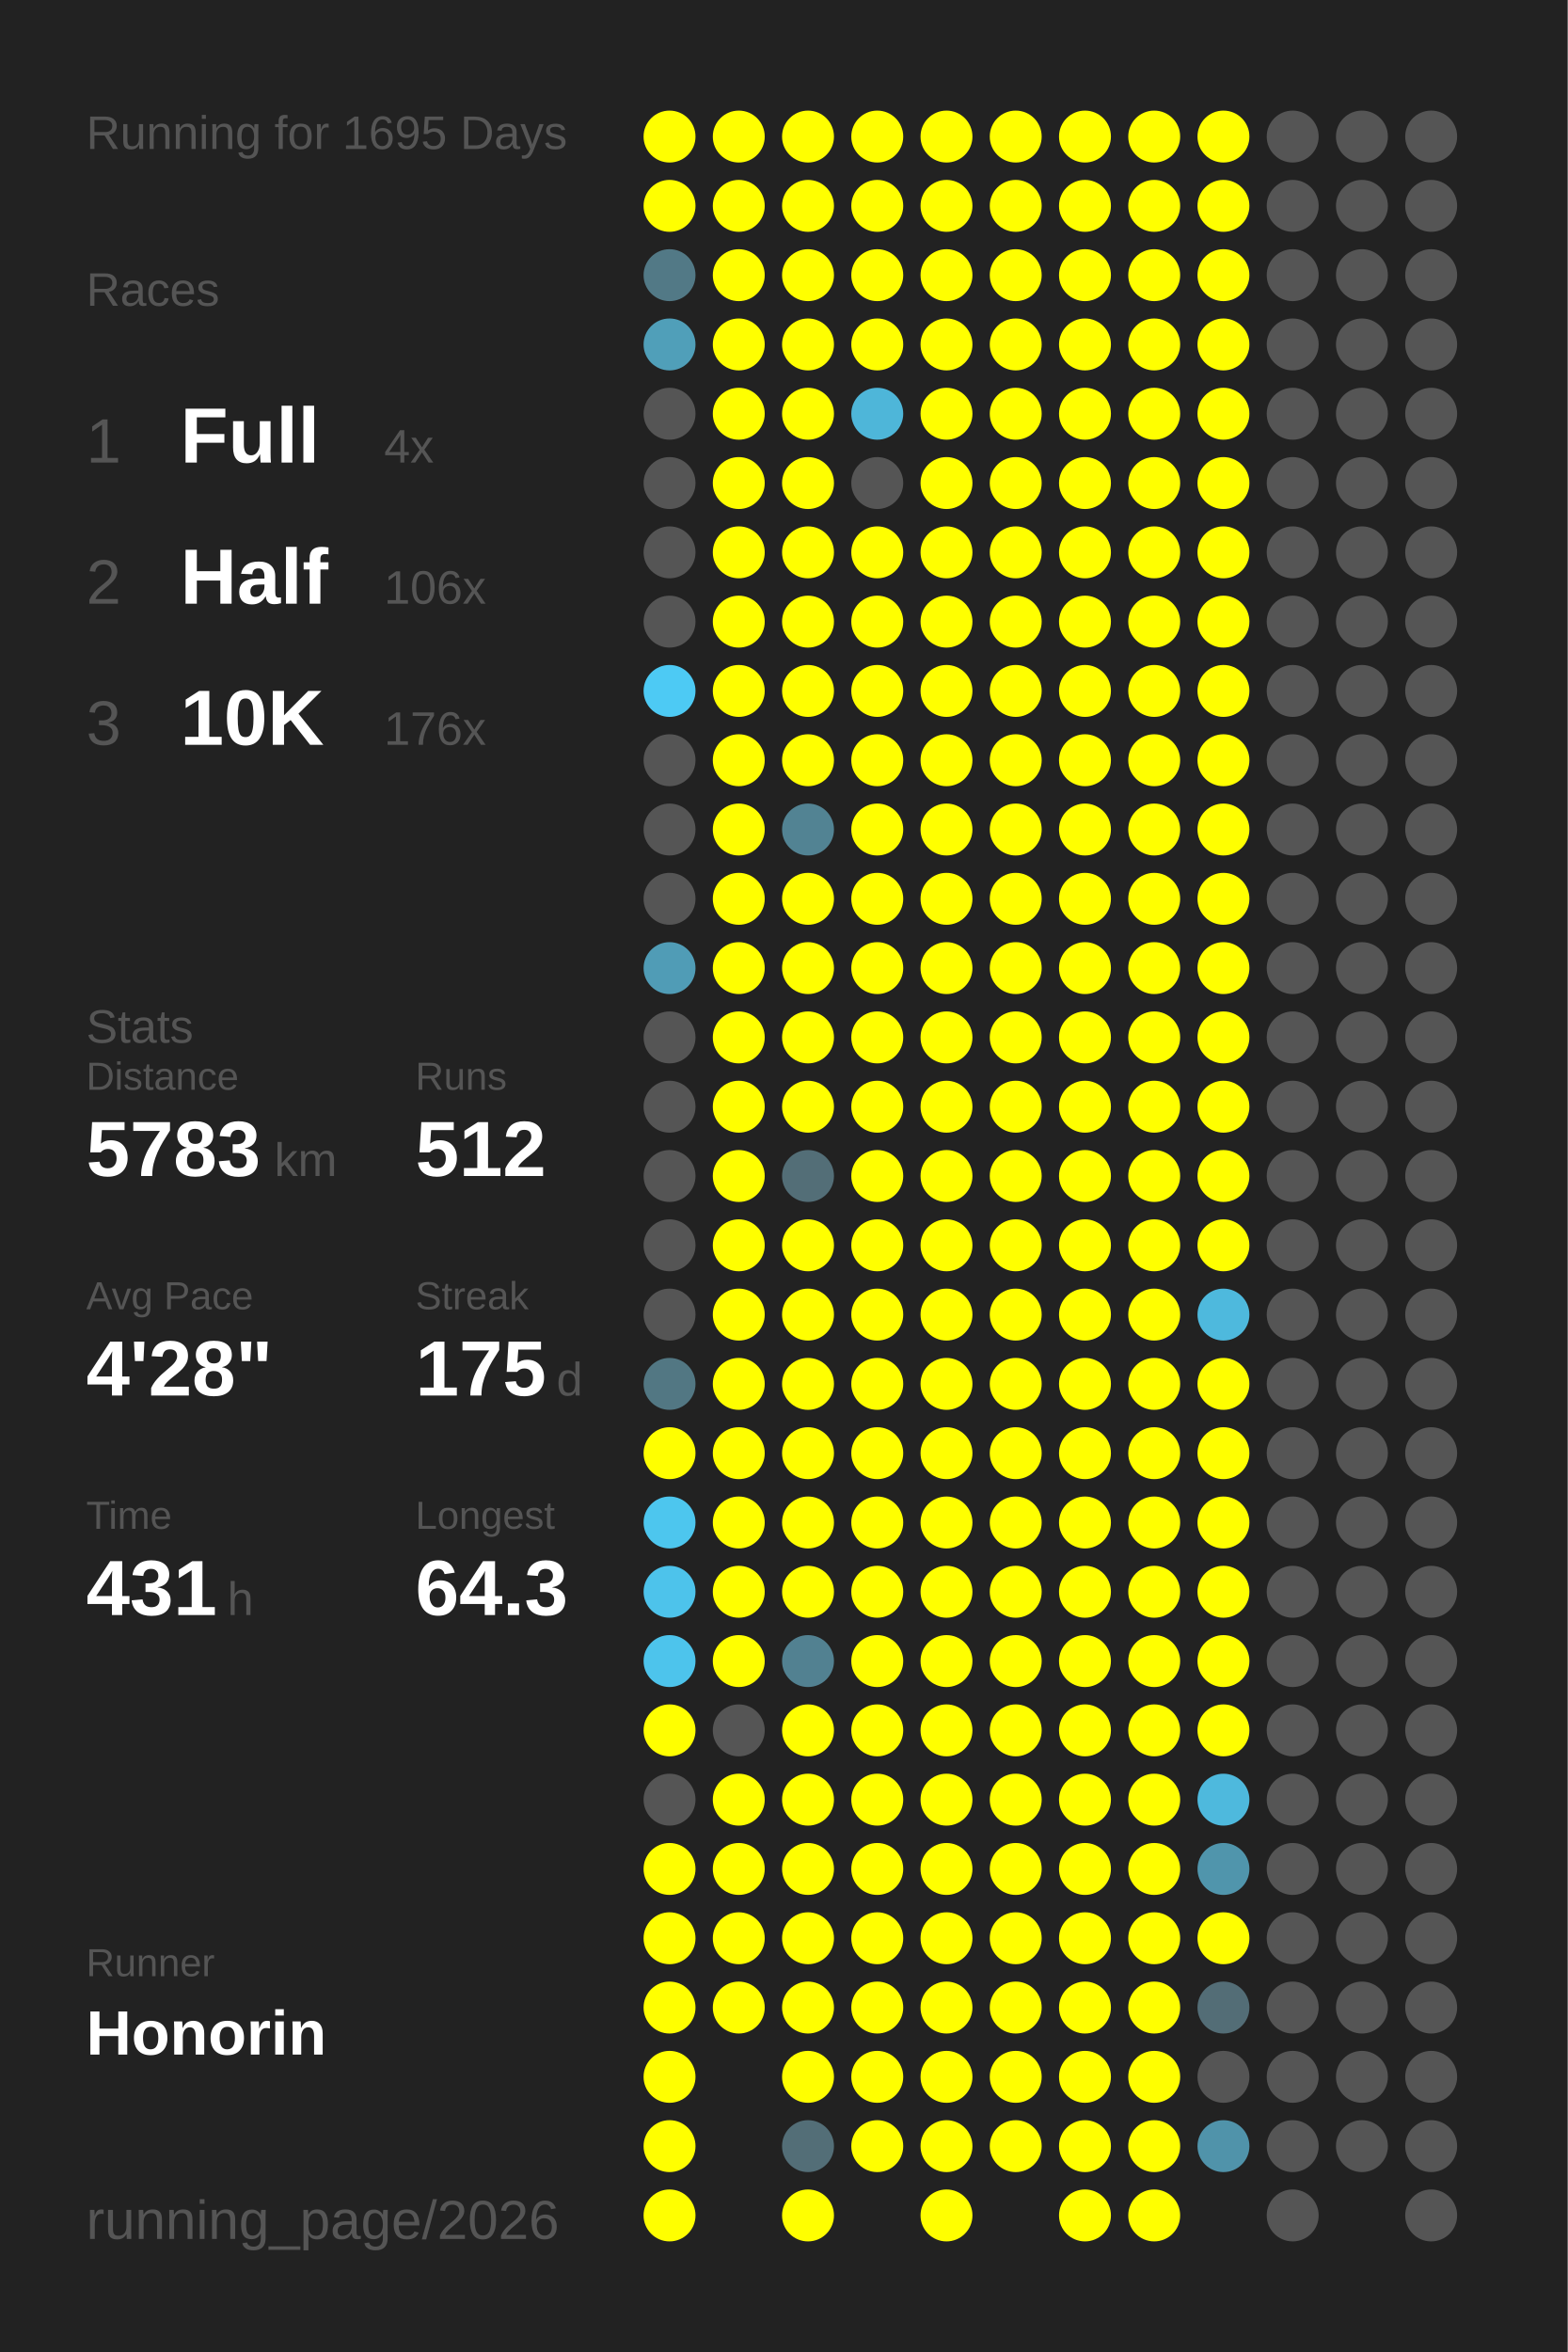
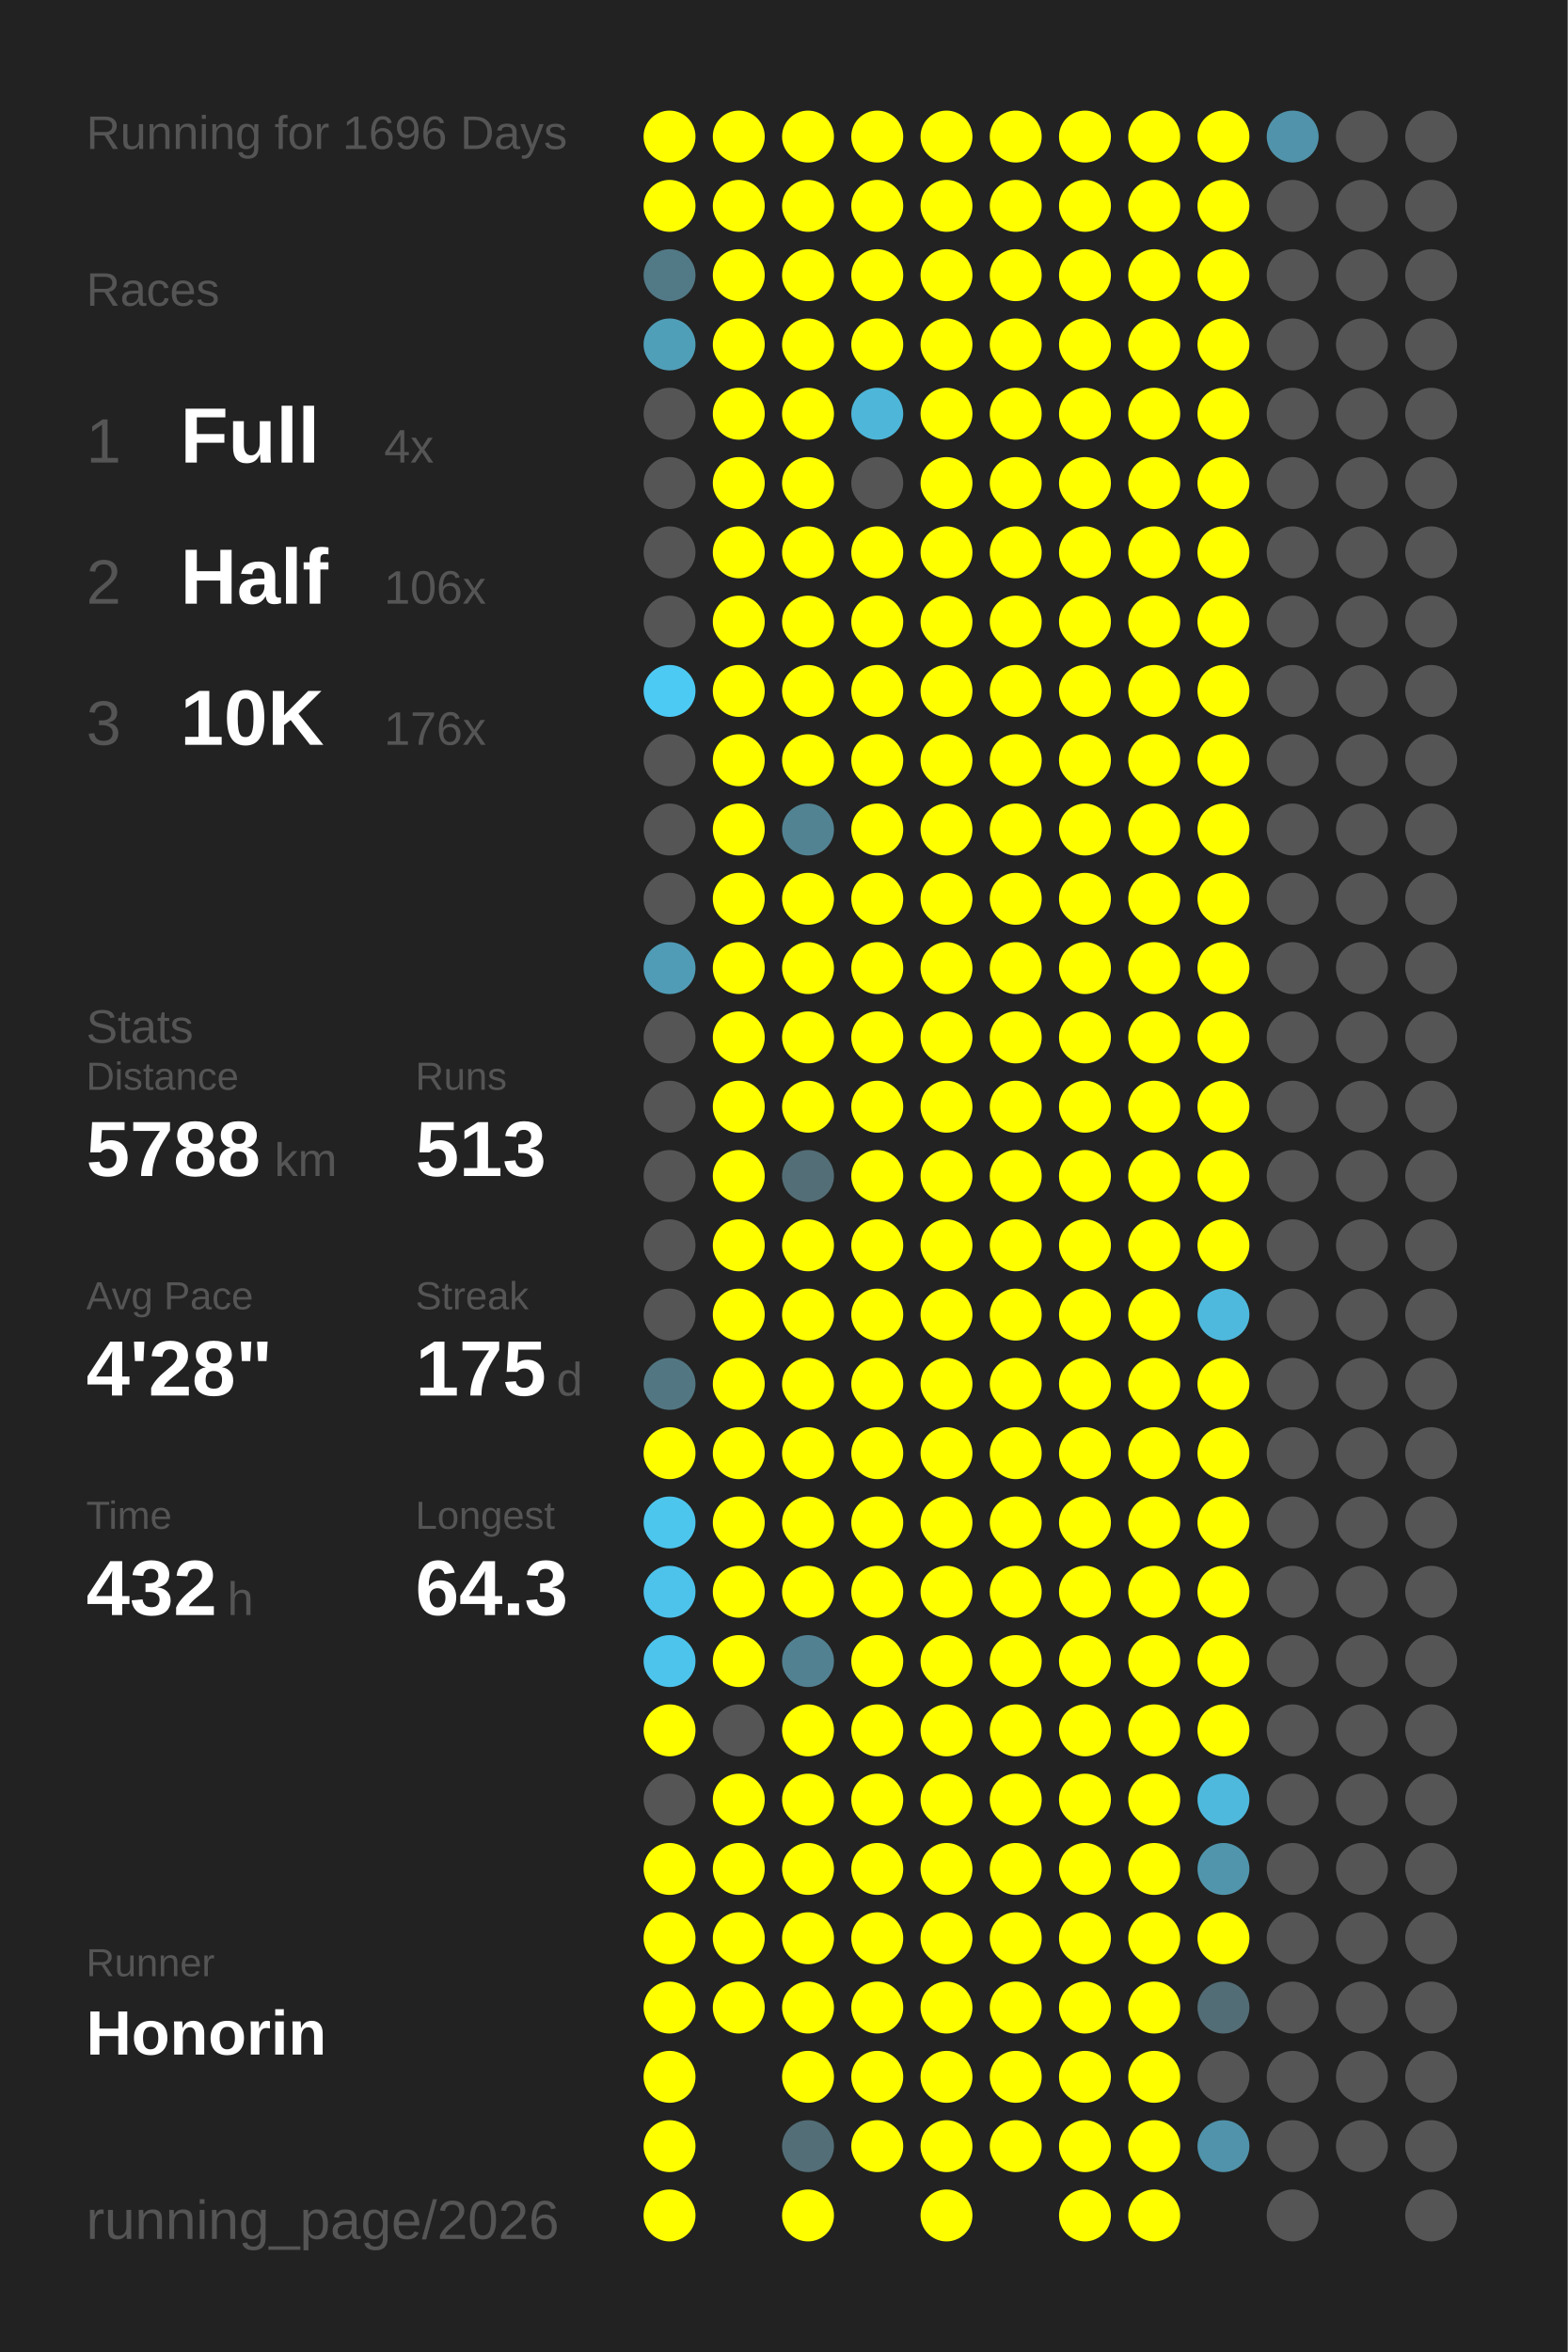
<svg xmlns="http://www.w3.org/2000/svg" baseProfile="full" height="300mm" version="1.1" viewBox="0,0,200,300" width="200mm">
  <defs />
  <rect fill="#222222" height="300" width="200" x="0" y="0" />
-   <text fill="#555555" style="font-size:6px; font-family:Arial;" x="11" y="19">Running for 1695 Days</text>
+   <text fill="#555555" style="font-size:6px; font-family:Arial;" x="11" y="19">Running for 1696 Days</text>
  <text fill="#555555" style="font-size:6px; font-family:Arial;" x="11" y="39">Races</text>
  <text fill="#555555" style="font-size:8px; font-family:Arial;" x="11" y="59">1</text>
  <text fill="#FFFFFF" style="font-size:10px; font-family:Arial; font-weight:bold;" x="23" y="59">Full</text>
  <text fill="#555555" style="font-size:6px; font-family:Arial;" x="49" y="59">4x</text>
  <text fill="#555555" style="font-size:8px; font-family:Arial;" x="11" y="77">2</text>
  <text fill="#FFFFFF" style="font-size:10px; font-family:Arial; font-weight:bold;" x="23" y="77">Half</text>
  <text fill="#555555" style="font-size:6px; font-family:Arial;" x="49" y="77">106x</text>
  <text fill="#555555" style="font-size:8px; font-family:Arial;" x="11" y="95">3</text>
  <text fill="#FFFFFF" style="font-size:10px; font-family:Arial; font-weight:bold;" x="23" y="95">10K</text>
  <text fill="#555555" style="font-size:6px; font-family:Arial;" x="49" y="95">176x</text>
  <text fill="#555555" style="font-size:6px; font-family:Arial;" x="11" y="133">Stats</text>
  <text fill="#555555" style="font-size:5px; font-family:Arial;" x="11" y="139">Distance</text>
-   <text fill="#FFFFFF" style="font-size:10px; font-family:Arial; font-weight:bold;" x="11" y="150">5783</text>
+   <text fill="#FFFFFF" style="font-size:10px; font-family:Arial; font-weight:bold;" x="11" y="150">5788</text>
  <text fill="#555555" style="font-size:6px; font-family:Arial;" x="35" y="150">km</text>
  <text fill="#555555" style="font-size:5px; font-family:Arial;" x="53" y="139">Runs</text>
-   <text fill="#FFFFFF" style="font-size:10px; font-family:Arial; font-weight:bold;" x="53" y="150">512</text>
+   <text fill="#FFFFFF" style="font-size:10px; font-family:Arial; font-weight:bold;" x="53" y="150">513</text>
  <text fill="#555555" style="font-size:5px; font-family:Arial;" x="11" y="167">Avg Pace</text>
  <text fill="#FFFFFF" style="font-size:10px; font-family:Arial; font-weight:bold;" x="11" y="178">4'28"</text>
  <text fill="#555555" style="font-size:5px; font-family:Arial;" x="53" y="167">Streak</text>
  <text fill="#FFFFFF" style="font-size:10px; font-family:Arial; font-weight:bold;" x="53" y="178">175</text>
  <text fill="#555555" style="font-size:6px; font-family:Arial;" x="71" y="178">d</text>
  <text fill="#555555" style="font-size:5px; font-family:Arial;" x="11" y="195">Time</text>
-   <text fill="#FFFFFF" style="font-size:10px; font-family:Arial; font-weight:bold;" x="11" y="206">431</text>
+   <text fill="#FFFFFF" style="font-size:10px; font-family:Arial; font-weight:bold;" x="11" y="206">432</text>
  <text fill="#555555" style="font-size:6px; font-family:Arial;" x="29" y="206">h</text>
  <text fill="#555555" style="font-size:5px; font-family:Arial;" x="53" y="195">Longest</text>
  <text fill="#FFFFFF" style="font-size:10px; font-family:Arial; font-weight:bold;" x="53" y="206">64.3</text>
  <text fill="#555555" style="font-size:5px; font-family:Arial;" x="11" y="252.065">Runner</text>
  <text fill="#FFFFFF" style="font-size:8px; font-family:Arial; font-weight:bold;" x="11" y="262.065">Honorin</text>
  <text fill="#555555" style="font-size:7px; font-family:Arial;" x="11" y="285.581">running_page/2026</text>
  <circle cx="85.417" cy="17.419" fill="#FFFF00" r="3.312" />
  <circle cx="85.417" cy="26.258" fill="#FFFF00" r="3.312" />
  <circle cx="85.417" cy="35.097" fill="#527986" r="3.312" />
  <circle cx="85.417" cy="43.935" fill="#509fb9" r="3.312" />
  <circle cx="85.417" cy="52.774" fill="#555555" r="3.312" />
  <circle cx="85.417" cy="61.613" fill="#555555" r="3.312" />
  <circle cx="85.417" cy="70.452" fill="#555555" r="3.312" />
  <circle cx="85.417" cy="79.29" fill="#555555" r="3.312" />
  <circle cx="85.417" cy="88.129" fill="#4dcaf4" r="3.312" />
  <circle cx="85.417" cy="96.968" fill="#555555" r="3.312" />
  <circle cx="85.417" cy="105.806" fill="#555555" r="3.312" />
  <circle cx="85.417" cy="114.645" fill="#555555" r="3.312" />
  <circle cx="85.417" cy="123.484" fill="#509cb6" r="3.312" />
  <circle cx="85.417" cy="132.323" fill="#555555" r="3.312" />
  <circle cx="85.417" cy="141.161" fill="#555555" r="3.312" />
  <circle cx="85.417" cy="150" fill="#555555" r="3.312" />
  <circle cx="85.417" cy="158.839" fill="#555555" r="3.312" />
  <circle cx="85.417" cy="167.677" fill="#555555" r="3.312" />
  <circle cx="85.417" cy="176.516" fill="#527783" r="3.312" />
  <circle cx="85.417" cy="185.355" fill="#FFFF00" r="3.312" />
  <circle cx="85.417" cy="194.194" fill="#4dc6ee" r="3.312" />
  <circle cx="85.417" cy="203.032" fill="#4dc3eb" r="3.312" />
  <circle cx="85.417" cy="211.871" fill="#4dc4ec" r="3.312" />
  <circle cx="85.417" cy="220.71" fill="#FFFF00" r="3.312" />
  <circle cx="85.417" cy="229.548" fill="#555555" r="3.312" />
  <circle cx="85.417" cy="238.387" fill="#FFFF00" r="3.312" />
  <circle cx="85.417" cy="247.226" fill="#FFFF00" r="3.312" />
  <circle cx="85.417" cy="256.065" fill="#FFFF00" r="3.312" />
  <circle cx="85.417" cy="264.903" fill="#FFFF00" r="3.312" />
  <circle cx="85.417" cy="273.742" fill="#FFFF00" r="3.312" />
  <circle cx="85.417" cy="282.581" fill="#FFFF00" r="3.312" />
  <circle cx="94.25" cy="17.419" fill="#FFFF00" r="3.312" />
  <circle cx="94.25" cy="26.258" fill="#FFFF00" r="3.312" />
  <circle cx="94.25" cy="35.097" fill="#FFFF00" r="3.312" />
  <circle cx="94.25" cy="43.935" fill="#FFFF00" r="3.312" />
  <circle cx="94.25" cy="52.774" fill="#FFFF00" r="3.312" />
  <circle cx="94.25" cy="61.613" fill="#FFFF00" r="3.312" />
  <circle cx="94.25" cy="70.452" fill="#FFFF00" r="3.312" />
  <circle cx="94.25" cy="79.29" fill="#FFFF00" r="3.312" />
  <circle cx="94.25" cy="88.129" fill="#FFFF00" r="3.312" />
  <circle cx="94.25" cy="96.968" fill="#FFFF00" r="3.312" />
  <circle cx="94.25" cy="105.806" fill="#FFFF00" r="3.312" />
  <circle cx="94.25" cy="114.645" fill="#FFFF00" r="3.312" />
  <circle cx="94.25" cy="123.484" fill="#FFFF00" r="3.312" />
  <circle cx="94.25" cy="132.323" fill="#FFFF00" r="3.312" />
  <circle cx="94.25" cy="141.161" fill="#FFFF00" r="3.312" />
  <circle cx="94.25" cy="150" fill="#FFFF00" r="3.312" />
  <circle cx="94.25" cy="158.839" fill="#FFFF00" r="3.312" />
  <circle cx="94.25" cy="167.677" fill="#FFFF00" r="3.312" />
  <circle cx="94.25" cy="176.516" fill="#FFFF00" r="3.312" />
  <circle cx="94.25" cy="185.355" fill="#FFFF00" r="3.312" />
  <circle cx="94.25" cy="194.194" fill="#FFFF00" r="3.312" />
  <circle cx="94.25" cy="203.032" fill="#FFFF00" r="3.312" />
  <circle cx="94.25" cy="211.871" fill="#FFFF00" r="3.312" />
  <circle cx="94.25" cy="220.71" fill="#555555" r="3.312" />
  <circle cx="94.25" cy="229.548" fill="#FFFF00" r="3.312" />
  <circle cx="94.25" cy="238.387" fill="#FFFF00" r="3.312" />
  <circle cx="94.25" cy="247.226" fill="#FFFF00" r="3.312" />
  <circle cx="94.25" cy="256.065" fill="#FFFF00" r="3.312" />
  <circle cx="103.083" cy="17.419" fill="#FFFF00" r="3.312" />
  <circle cx="103.083" cy="26.258" fill="#FFFF00" r="3.312" />
  <circle cx="103.083" cy="35.097" fill="#FFFF00" r="3.312" />
  <circle cx="103.083" cy="43.935" fill="#FFFF00" r="3.312" />
  <circle cx="103.083" cy="52.774" fill="#FFFF00" r="3.312" />
  <circle cx="103.083" cy="61.613" fill="#FFFF00" r="3.312" />
  <circle cx="103.083" cy="70.452" fill="#FFFF00" r="3.312" />
  <circle cx="103.083" cy="79.29" fill="#FFFF00" r="3.312" />
  <circle cx="103.083" cy="88.129" fill="#FFFF00" r="3.312" />
  <circle cx="103.083" cy="96.968" fill="#FFFF00" r="3.312" />
  <circle cx="103.083" cy="105.806" fill="#528393" r="3.312" />
  <circle cx="103.083" cy="114.645" fill="#FFFF00" r="3.312" />
  <circle cx="103.083" cy="123.484" fill="#FFFF00" r="3.312" />
  <circle cx="103.083" cy="132.323" fill="#FFFF00" r="3.312" />
  <circle cx="103.083" cy="141.161" fill="#FFFF00" r="3.312" />
  <circle cx="103.083" cy="150" fill="#536e77" r="3.312" />
  <circle cx="103.083" cy="158.839" fill="#FFFF00" r="3.312" />
  <circle cx="103.083" cy="167.677" fill="#FFFF00" r="3.312" />
  <circle cx="103.083" cy="176.516" fill="#FFFF00" r="3.312" />
  <circle cx="103.083" cy="185.355" fill="#FFFF00" r="3.312" />
  <circle cx="103.083" cy="194.194" fill="#FFFF00" r="3.312" />
  <circle cx="103.083" cy="203.032" fill="#FFFF00" r="3.312" />
  <circle cx="103.083" cy="211.871" fill="#528191" r="3.312" />
  <circle cx="103.083" cy="220.71" fill="#FFFF00" r="3.312" />
  <circle cx="103.083" cy="229.548" fill="#FFFF00" r="3.312" />
  <circle cx="103.083" cy="238.387" fill="#FFFF00" r="3.312" />
  <circle cx="103.083" cy="247.226" fill="#FFFF00" r="3.312" />
  <circle cx="103.083" cy="256.065" fill="#FFFF00" r="3.312" />
  <circle cx="103.083" cy="264.903" fill="#FFFF00" r="3.312" />
  <circle cx="103.083" cy="273.742" fill="#536e77" r="3.312" />
  <circle cx="103.083" cy="282.581" fill="#FFFF00" r="3.312" />
  <circle cx="111.917" cy="17.419" fill="#FFFF00" r="3.312" />
  <circle cx="111.917" cy="26.258" fill="#FFFF00" r="3.312" />
  <circle cx="111.917" cy="35.097" fill="#FFFF00" r="3.312" />
  <circle cx="111.917" cy="43.935" fill="#FFFF00" r="3.312" />
  <circle cx="111.917" cy="52.774" fill="#4eb6d9" r="3.312" />
  <circle cx="111.917" cy="61.613" fill="#555555" r="3.312" />
  <circle cx="111.917" cy="70.452" fill="#FFFF00" r="3.312" />
  <circle cx="111.917" cy="79.29" fill="#FFFF00" r="3.312" />
  <circle cx="111.917" cy="88.129" fill="#FFFF00" r="3.312" />
  <circle cx="111.917" cy="96.968" fill="#FFFF00" r="3.312" />
  <circle cx="111.917" cy="105.806" fill="#FFFF00" r="3.312" />
  <circle cx="111.917" cy="114.645" fill="#FFFF00" r="3.312" />
  <circle cx="111.917" cy="123.484" fill="#FFFF00" r="3.312" />
  <circle cx="111.917" cy="132.323" fill="#FFFF00" r="3.312" />
  <circle cx="111.917" cy="141.161" fill="#FFFF00" r="3.312" />
  <circle cx="111.917" cy="150" fill="#FFFF00" r="3.312" />
  <circle cx="111.917" cy="158.839" fill="#FFFF00" r="3.312" />
  <circle cx="111.917" cy="167.677" fill="#FFFF00" r="3.312" />
  <circle cx="111.917" cy="176.516" fill="#FFFF00" r="3.312" />
  <circle cx="111.917" cy="185.355" fill="#FFFF00" r="3.312" />
  <circle cx="111.917" cy="194.194" fill="#FFFF00" r="3.312" />
  <circle cx="111.917" cy="203.032" fill="#FFFF00" r="3.312" />
  <circle cx="111.917" cy="211.871" fill="#FFFF00" r="3.312" />
  <circle cx="111.917" cy="220.71" fill="#FFFF00" r="3.312" />
  <circle cx="111.917" cy="229.548" fill="#FFFF00" r="3.312" />
  <circle cx="111.917" cy="238.387" fill="#FFFF00" r="3.312" />
  <circle cx="111.917" cy="247.226" fill="#FFFF00" r="3.312" />
  <circle cx="111.917" cy="256.065" fill="#FFFF00" r="3.312" />
  <circle cx="111.917" cy="264.903" fill="#FFFF00" r="3.312" />
  <circle cx="111.917" cy="273.742" fill="#FFFF00" r="3.312" />
  <circle cx="120.75" cy="17.419" fill="#FFFF00" r="3.312" />
  <circle cx="120.75" cy="26.258" fill="#FFFF00" r="3.312" />
  <circle cx="120.75" cy="35.097" fill="#FFFF00" r="3.312" />
  <circle cx="120.75" cy="43.935" fill="#FFFF00" r="3.312" />
  <circle cx="120.75" cy="52.774" fill="#FFFF00" r="3.312" />
  <circle cx="120.75" cy="61.613" fill="#FFFF00" r="3.312" />
  <circle cx="120.75" cy="70.452" fill="#FFFF00" r="3.312" />
  <circle cx="120.75" cy="79.29" fill="#FFFF00" r="3.312" />
  <circle cx="120.75" cy="88.129" fill="#FFFF00" r="3.312" />
  <circle cx="120.75" cy="96.968" fill="#FFFF00" r="3.312" />
  <circle cx="120.75" cy="105.806" fill="#FFFF00" r="3.312" />
  <circle cx="120.75" cy="114.645" fill="#FFFF00" r="3.312" />
  <circle cx="120.75" cy="123.484" fill="#FFFF00" r="3.312" />
  <circle cx="120.75" cy="132.323" fill="#FFFF00" r="3.312" />
  <circle cx="120.75" cy="141.161" fill="#FFFF00" r="3.312" />
  <circle cx="120.75" cy="150" fill="#FFFF00" r="3.312" />
  <circle cx="120.75" cy="158.839" fill="#FFFF00" r="3.312" />
  <circle cx="120.75" cy="167.677" fill="#FFFF00" r="3.312" />
  <circle cx="120.75" cy="176.516" fill="#FFFF00" r="3.312" />
  <circle cx="120.75" cy="185.355" fill="#FFFF00" r="3.312" />
  <circle cx="120.75" cy="194.194" fill="#FFFF00" r="3.312" />
  <circle cx="120.75" cy="203.032" fill="#FFFF00" r="3.312" />
  <circle cx="120.75" cy="211.871" fill="#FFFF00" r="3.312" />
  <circle cx="120.75" cy="220.71" fill="#FFFF00" r="3.312" />
  <circle cx="120.75" cy="229.548" fill="#FFFF00" r="3.312" />
  <circle cx="120.75" cy="238.387" fill="#FFFF00" r="3.312" />
  <circle cx="120.75" cy="247.226" fill="#FFFF00" r="3.312" />
  <circle cx="120.75" cy="256.065" fill="#FFFF00" r="3.312" />
  <circle cx="120.75" cy="264.903" fill="#FFFF00" r="3.312" />
  <circle cx="120.75" cy="273.742" fill="#FFFF00" r="3.312" />
  <circle cx="120.75" cy="282.581" fill="#FFFF00" r="3.312" />
  <circle cx="129.583" cy="17.419" fill="#FFFF00" r="3.312" />
  <circle cx="129.583" cy="26.258" fill="#FFFF00" r="3.312" />
  <circle cx="129.583" cy="35.097" fill="#FFFF00" r="3.312" />
  <circle cx="129.583" cy="43.935" fill="#FFFF00" r="3.312" />
  <circle cx="129.583" cy="52.774" fill="#FFFF00" r="3.312" />
  <circle cx="129.583" cy="61.613" fill="#FFFF00" r="3.312" />
  <circle cx="129.583" cy="70.452" fill="#FFFF00" r="3.312" />
  <circle cx="129.583" cy="79.29" fill="#FFFF00" r="3.312" />
  <circle cx="129.583" cy="88.129" fill="#FFFF00" r="3.312" />
  <circle cx="129.583" cy="96.968" fill="#FFFF00" r="3.312" />
  <circle cx="129.583" cy="105.806" fill="#FFFF00" r="3.312" />
  <circle cx="129.583" cy="114.645" fill="#FFFF00" r="3.312" />
  <circle cx="129.583" cy="123.484" fill="#FFFF00" r="3.312" />
  <circle cx="129.583" cy="132.323" fill="#FFFF00" r="3.312" />
  <circle cx="129.583" cy="141.161" fill="#FFFF00" r="3.312" />
  <circle cx="129.583" cy="150" fill="#FFFF00" r="3.312" />
  <circle cx="129.583" cy="158.839" fill="#FFFF00" r="3.312" />
  <circle cx="129.583" cy="167.677" fill="#FFFF00" r="3.312" />
  <circle cx="129.583" cy="176.516" fill="#FFFF00" r="3.312" />
  <circle cx="129.583" cy="185.355" fill="#FFFF00" r="3.312" />
  <circle cx="129.583" cy="194.194" fill="#FFFF00" r="3.312" />
  <circle cx="129.583" cy="203.032" fill="#FFFF00" r="3.312" />
  <circle cx="129.583" cy="211.871" fill="#FFFF00" r="3.312" />
  <circle cx="129.583" cy="220.71" fill="#FFFF00" r="3.312" />
  <circle cx="129.583" cy="229.548" fill="#FFFF00" r="3.312" />
  <circle cx="129.583" cy="238.387" fill="#FFFF00" r="3.312" />
  <circle cx="129.583" cy="247.226" fill="#FFFF00" r="3.312" />
  <circle cx="129.583" cy="256.065" fill="#FFFF00" r="3.312" />
  <circle cx="129.583" cy="264.903" fill="#FFFF00" r="3.312" />
  <circle cx="129.583" cy="273.742" fill="#FFFF00" r="3.312" />
  <circle cx="138.417" cy="17.419" fill="#FFFF00" r="3.312" />
  <circle cx="138.417" cy="26.258" fill="#FFFF00" r="3.312" />
  <circle cx="138.417" cy="35.097" fill="#FFFF00" r="3.312" />
  <circle cx="138.417" cy="43.935" fill="#FFFF00" r="3.312" />
  <circle cx="138.417" cy="52.774" fill="#FFFF00" r="3.312" />
  <circle cx="138.417" cy="61.613" fill="#FFFF00" r="3.312" />
  <circle cx="138.417" cy="70.452" fill="#FFFF00" r="3.312" />
  <circle cx="138.417" cy="79.29" fill="#FFFF00" r="3.312" />
  <circle cx="138.417" cy="88.129" fill="#FFFF00" r="3.312" />
  <circle cx="138.417" cy="96.968" fill="#FFFF00" r="3.312" />
  <circle cx="138.417" cy="105.806" fill="#FFFF00" r="3.312" />
  <circle cx="138.417" cy="114.645" fill="#FFFF00" r="3.312" />
  <circle cx="138.417" cy="123.484" fill="#FFFF00" r="3.312" />
  <circle cx="138.417" cy="132.323" fill="#FFFF00" r="3.312" />
  <circle cx="138.417" cy="141.161" fill="#FFFF00" r="3.312" />
  <circle cx="138.417" cy="150" fill="#FFFF00" r="3.312" />
  <circle cx="138.417" cy="158.839" fill="#FFFF00" r="3.312" />
  <circle cx="138.417" cy="167.677" fill="#FFFF00" r="3.312" />
  <circle cx="138.417" cy="176.516" fill="#FFFF00" r="3.312" />
  <circle cx="138.417" cy="185.355" fill="#FFFF00" r="3.312" />
  <circle cx="138.417" cy="194.194" fill="#FFFF00" r="3.312" />
  <circle cx="138.417" cy="203.032" fill="#FFFF00" r="3.312" />
  <circle cx="138.417" cy="211.871" fill="#FFFF00" r="3.312" />
  <circle cx="138.417" cy="220.71" fill="#FFFF00" r="3.312" />
  <circle cx="138.417" cy="229.548" fill="#FFFF00" r="3.312" />
  <circle cx="138.417" cy="238.387" fill="#FFFF00" r="3.312" />
  <circle cx="138.417" cy="247.226" fill="#FFFF00" r="3.312" />
  <circle cx="138.417" cy="256.065" fill="#FFFF00" r="3.312" />
  <circle cx="138.417" cy="264.903" fill="#FFFF00" r="3.312" />
  <circle cx="138.417" cy="273.742" fill="#FFFF00" r="3.312" />
  <circle cx="138.417" cy="282.581" fill="#FFFF00" r="3.312" />
  <circle cx="147.25" cy="17.419" fill="#FFFF00" r="3.312" />
  <circle cx="147.25" cy="26.258" fill="#FFFF00" r="3.312" />
  <circle cx="147.25" cy="35.097" fill="#FFFF00" r="3.312" />
  <circle cx="147.25" cy="43.935" fill="#FFFF00" r="3.312" />
  <circle cx="147.25" cy="52.774" fill="#FFFF00" r="3.312" />
  <circle cx="147.25" cy="61.613" fill="#FFFF00" r="3.312" />
  <circle cx="147.25" cy="70.452" fill="#FFFF00" r="3.312" />
  <circle cx="147.25" cy="79.29" fill="#FFFF00" r="3.312" />
  <circle cx="147.25" cy="88.129" fill="#FFFF00" r="3.312" />
  <circle cx="147.25" cy="96.968" fill="#FFFF00" r="3.312" />
  <circle cx="147.25" cy="105.806" fill="#FFFF00" r="3.312" />
  <circle cx="147.25" cy="114.645" fill="#FFFF00" r="3.312" />
  <circle cx="147.25" cy="123.484" fill="#FFFF00" r="3.312" />
  <circle cx="147.25" cy="132.323" fill="#FFFF00" r="3.312" />
  <circle cx="147.25" cy="141.161" fill="#FFFF00" r="3.312" />
  <circle cx="147.25" cy="150" fill="#FFFF00" r="3.312" />
  <circle cx="147.25" cy="158.839" fill="#FFFF00" r="3.312" />
  <circle cx="147.25" cy="167.677" fill="#FFFF00" r="3.312" />
  <circle cx="147.25" cy="176.516" fill="#FFFF00" r="3.312" />
  <circle cx="147.25" cy="185.355" fill="#FFFF00" r="3.312" />
  <circle cx="147.25" cy="194.194" fill="#FFFF00" r="3.312" />
  <circle cx="147.25" cy="203.032" fill="#FFFF00" r="3.312" />
  <circle cx="147.25" cy="211.871" fill="#FFFF00" r="3.312" />
  <circle cx="147.25" cy="220.71" fill="#FFFF00" r="3.312" />
  <circle cx="147.25" cy="229.548" fill="#FFFF00" r="3.312" />
  <circle cx="147.25" cy="238.387" fill="#FFFF00" r="3.312" />
  <circle cx="147.25" cy="247.226" fill="#FFFF00" r="3.312" />
  <circle cx="147.25" cy="256.065" fill="#FFFF00" r="3.312" />
  <circle cx="147.25" cy="264.903" fill="#FFFF00" r="3.312" />
  <circle cx="147.25" cy="273.742" fill="#FFFF00" r="3.312" />
  <circle cx="147.25" cy="282.581" fill="#FFFF00" r="3.312" />
  <circle cx="156.083" cy="17.419" fill="#FFFF00" r="3.312" />
  <circle cx="156.083" cy="26.258" fill="#FFFF00" r="3.312" />
  <circle cx="156.083" cy="35.097" fill="#FFFF00" r="3.312" />
  <circle cx="156.083" cy="43.935" fill="#FFFF00" r="3.312" />
  <circle cx="156.083" cy="52.774" fill="#FFFF00" r="3.312" />
  <circle cx="156.083" cy="61.613" fill="#FFFF00" r="3.312" />
  <circle cx="156.083" cy="70.452" fill="#FFFF00" r="3.312" />
  <circle cx="156.083" cy="79.29" fill="#FFFF00" r="3.312" />
  <circle cx="156.083" cy="88.129" fill="#FFFF00" r="3.312" />
  <circle cx="156.083" cy="96.968" fill="#FFFF00" r="3.312" />
  <circle cx="156.083" cy="105.806" fill="#FFFF00" r="3.312" />
  <circle cx="156.083" cy="114.645" fill="#FFFF00" r="3.312" />
  <circle cx="156.083" cy="123.484" fill="#FFFF00" r="3.312" />
  <circle cx="156.083" cy="132.323" fill="#FFFF00" r="3.312" />
  <circle cx="156.083" cy="141.161" fill="#FFFF00" r="3.312" />
  <circle cx="156.083" cy="150" fill="#FFFF00" r="3.312" />
  <circle cx="156.083" cy="158.839" fill="#FFFF00" r="3.312" />
  <circle cx="156.083" cy="167.677" fill="#4eb9dd" r="3.312" />
  <circle cx="156.083" cy="176.516" fill="#FFFF00" r="3.312" />
  <circle cx="156.083" cy="185.355" fill="#FFFF00" r="3.312" />
  <circle cx="156.083" cy="194.194" fill="#FFFF00" r="3.312" />
  <circle cx="156.083" cy="203.032" fill="#FFFF00" r="3.312" />
  <circle cx="156.083" cy="211.871" fill="#FFFF00" r="3.312" />
  <circle cx="156.083" cy="220.71" fill="#FFFF00" r="3.312" />
  <circle cx="156.083" cy="229.548" fill="#4eb9dd" r="3.312" />
  <circle cx="156.083" cy="238.387" fill="#5095ac" r="3.312" />
  <circle cx="156.083" cy="247.226" fill="#FFFF00" r="3.312" />
  <circle cx="156.083" cy="256.065" fill="#536d76" r="3.312" />
  <circle cx="156.083" cy="264.903" fill="#555555" r="3.312" />
  <circle cx="156.083" cy="273.742" fill="#5093aa" r="3.312" />
-   <circle cx="164.917" cy="17.419" fill="#555555" r="3.312" />
+   <circle cx="164.917" cy="17.419" fill="#5093aa" r="3.312" />
  <circle cx="164.917" cy="26.258" fill="#555555" r="3.312" />
  <circle cx="164.917" cy="35.097" fill="#555555" r="3.312" />
  <circle cx="164.917" cy="43.935" fill="#555555" r="3.312" />
  <circle cx="164.917" cy="52.774" fill="#555555" r="3.312" />
  <circle cx="164.917" cy="61.613" fill="#555555" r="3.312" />
  <circle cx="164.917" cy="70.452" fill="#555555" r="3.312" />
  <circle cx="164.917" cy="79.29" fill="#555555" r="3.312" />
  <circle cx="164.917" cy="88.129" fill="#555555" r="3.312" />
  <circle cx="164.917" cy="96.968" fill="#555555" r="3.312" />
  <circle cx="164.917" cy="105.806" fill="#555555" r="3.312" />
  <circle cx="164.917" cy="114.645" fill="#555555" r="3.312" />
  <circle cx="164.917" cy="123.484" fill="#555555" r="3.312" />
  <circle cx="164.917" cy="132.323" fill="#555555" r="3.312" />
  <circle cx="164.917" cy="141.161" fill="#555555" r="3.312" />
  <circle cx="164.917" cy="150" fill="#555555" r="3.312" />
  <circle cx="164.917" cy="158.839" fill="#555555" r="3.312" />
  <circle cx="164.917" cy="167.677" fill="#555555" r="3.312" />
  <circle cx="164.917" cy="176.516" fill="#555555" r="3.312" />
  <circle cx="164.917" cy="185.355" fill="#555555" r="3.312" />
  <circle cx="164.917" cy="194.194" fill="#555555" r="3.312" />
  <circle cx="164.917" cy="203.032" fill="#555555" r="3.312" />
  <circle cx="164.917" cy="211.871" fill="#555555" r="3.312" />
  <circle cx="164.917" cy="220.71" fill="#555555" r="3.312" />
  <circle cx="164.917" cy="229.548" fill="#555555" r="3.312" />
  <circle cx="164.917" cy="238.387" fill="#555555" r="3.312" />
  <circle cx="164.917" cy="247.226" fill="#555555" r="3.312" />
  <circle cx="164.917" cy="256.065" fill="#555555" r="3.312" />
  <circle cx="164.917" cy="264.903" fill="#555555" r="3.312" />
  <circle cx="164.917" cy="273.742" fill="#555555" r="3.312" />
  <circle cx="164.917" cy="282.581" fill="#555555" r="3.312" />
  <circle cx="173.75" cy="17.419" fill="#555555" r="3.312" />
  <circle cx="173.75" cy="26.258" fill="#555555" r="3.312" />
  <circle cx="173.75" cy="35.097" fill="#555555" r="3.312" />
  <circle cx="173.75" cy="43.935" fill="#555555" r="3.312" />
  <circle cx="173.75" cy="52.774" fill="#555555" r="3.312" />
  <circle cx="173.75" cy="61.613" fill="#555555" r="3.312" />
  <circle cx="173.75" cy="70.452" fill="#555555" r="3.312" />
  <circle cx="173.75" cy="79.29" fill="#555555" r="3.312" />
  <circle cx="173.75" cy="88.129" fill="#555555" r="3.312" />
  <circle cx="173.75" cy="96.968" fill="#555555" r="3.312" />
  <circle cx="173.75" cy="105.806" fill="#555555" r="3.312" />
  <circle cx="173.75" cy="114.645" fill="#555555" r="3.312" />
  <circle cx="173.75" cy="123.484" fill="#555555" r="3.312" />
  <circle cx="173.75" cy="132.323" fill="#555555" r="3.312" />
  <circle cx="173.75" cy="141.161" fill="#555555" r="3.312" />
  <circle cx="173.75" cy="150" fill="#555555" r="3.312" />
  <circle cx="173.75" cy="158.839" fill="#555555" r="3.312" />
  <circle cx="173.75" cy="167.677" fill="#555555" r="3.312" />
  <circle cx="173.75" cy="176.516" fill="#555555" r="3.312" />
  <circle cx="173.75" cy="185.355" fill="#555555" r="3.312" />
  <circle cx="173.75" cy="194.194" fill="#555555" r="3.312" />
  <circle cx="173.75" cy="203.032" fill="#555555" r="3.312" />
  <circle cx="173.75" cy="211.871" fill="#555555" r="3.312" />
  <circle cx="173.75" cy="220.71" fill="#555555" r="3.312" />
  <circle cx="173.75" cy="229.548" fill="#555555" r="3.312" />
  <circle cx="173.75" cy="238.387" fill="#555555" r="3.312" />
  <circle cx="173.75" cy="247.226" fill="#555555" r="3.312" />
  <circle cx="173.75" cy="256.065" fill="#555555" r="3.312" />
  <circle cx="173.75" cy="264.903" fill="#555555" r="3.312" />
  <circle cx="173.75" cy="273.742" fill="#555555" r="3.312" />
  <circle cx="182.583" cy="17.419" fill="#555555" r="3.312" />
  <circle cx="182.583" cy="26.258" fill="#555555" r="3.312" />
  <circle cx="182.583" cy="35.097" fill="#555555" r="3.312" />
  <circle cx="182.583" cy="43.935" fill="#555555" r="3.312" />
  <circle cx="182.583" cy="52.774" fill="#555555" r="3.312" />
  <circle cx="182.583" cy="61.613" fill="#555555" r="3.312" />
  <circle cx="182.583" cy="70.452" fill="#555555" r="3.312" />
  <circle cx="182.583" cy="79.29" fill="#555555" r="3.312" />
  <circle cx="182.583" cy="88.129" fill="#555555" r="3.312" />
  <circle cx="182.583" cy="96.968" fill="#555555" r="3.312" />
  <circle cx="182.583" cy="105.806" fill="#555555" r="3.312" />
  <circle cx="182.583" cy="114.645" fill="#555555" r="3.312" />
  <circle cx="182.583" cy="123.484" fill="#555555" r="3.312" />
  <circle cx="182.583" cy="132.323" fill="#555555" r="3.312" />
  <circle cx="182.583" cy="141.161" fill="#555555" r="3.312" />
  <circle cx="182.583" cy="150" fill="#555555" r="3.312" />
  <circle cx="182.583" cy="158.839" fill="#555555" r="3.312" />
  <circle cx="182.583" cy="167.677" fill="#555555" r="3.312" />
  <circle cx="182.583" cy="176.516" fill="#555555" r="3.312" />
  <circle cx="182.583" cy="185.355" fill="#555555" r="3.312" />
  <circle cx="182.583" cy="194.194" fill="#555555" r="3.312" />
  <circle cx="182.583" cy="203.032" fill="#555555" r="3.312" />
  <circle cx="182.583" cy="211.871" fill="#555555" r="3.312" />
  <circle cx="182.583" cy="220.71" fill="#555555" r="3.312" />
  <circle cx="182.583" cy="229.548" fill="#555555" r="3.312" />
  <circle cx="182.583" cy="238.387" fill="#555555" r="3.312" />
  <circle cx="182.583" cy="247.226" fill="#555555" r="3.312" />
  <circle cx="182.583" cy="256.065" fill="#555555" r="3.312" />
  <circle cx="182.583" cy="264.903" fill="#555555" r="3.312" />
  <circle cx="182.583" cy="273.742" fill="#555555" r="3.312" />
  <circle cx="182.583" cy="282.581" fill="#555555" r="3.312" />
</svg>
